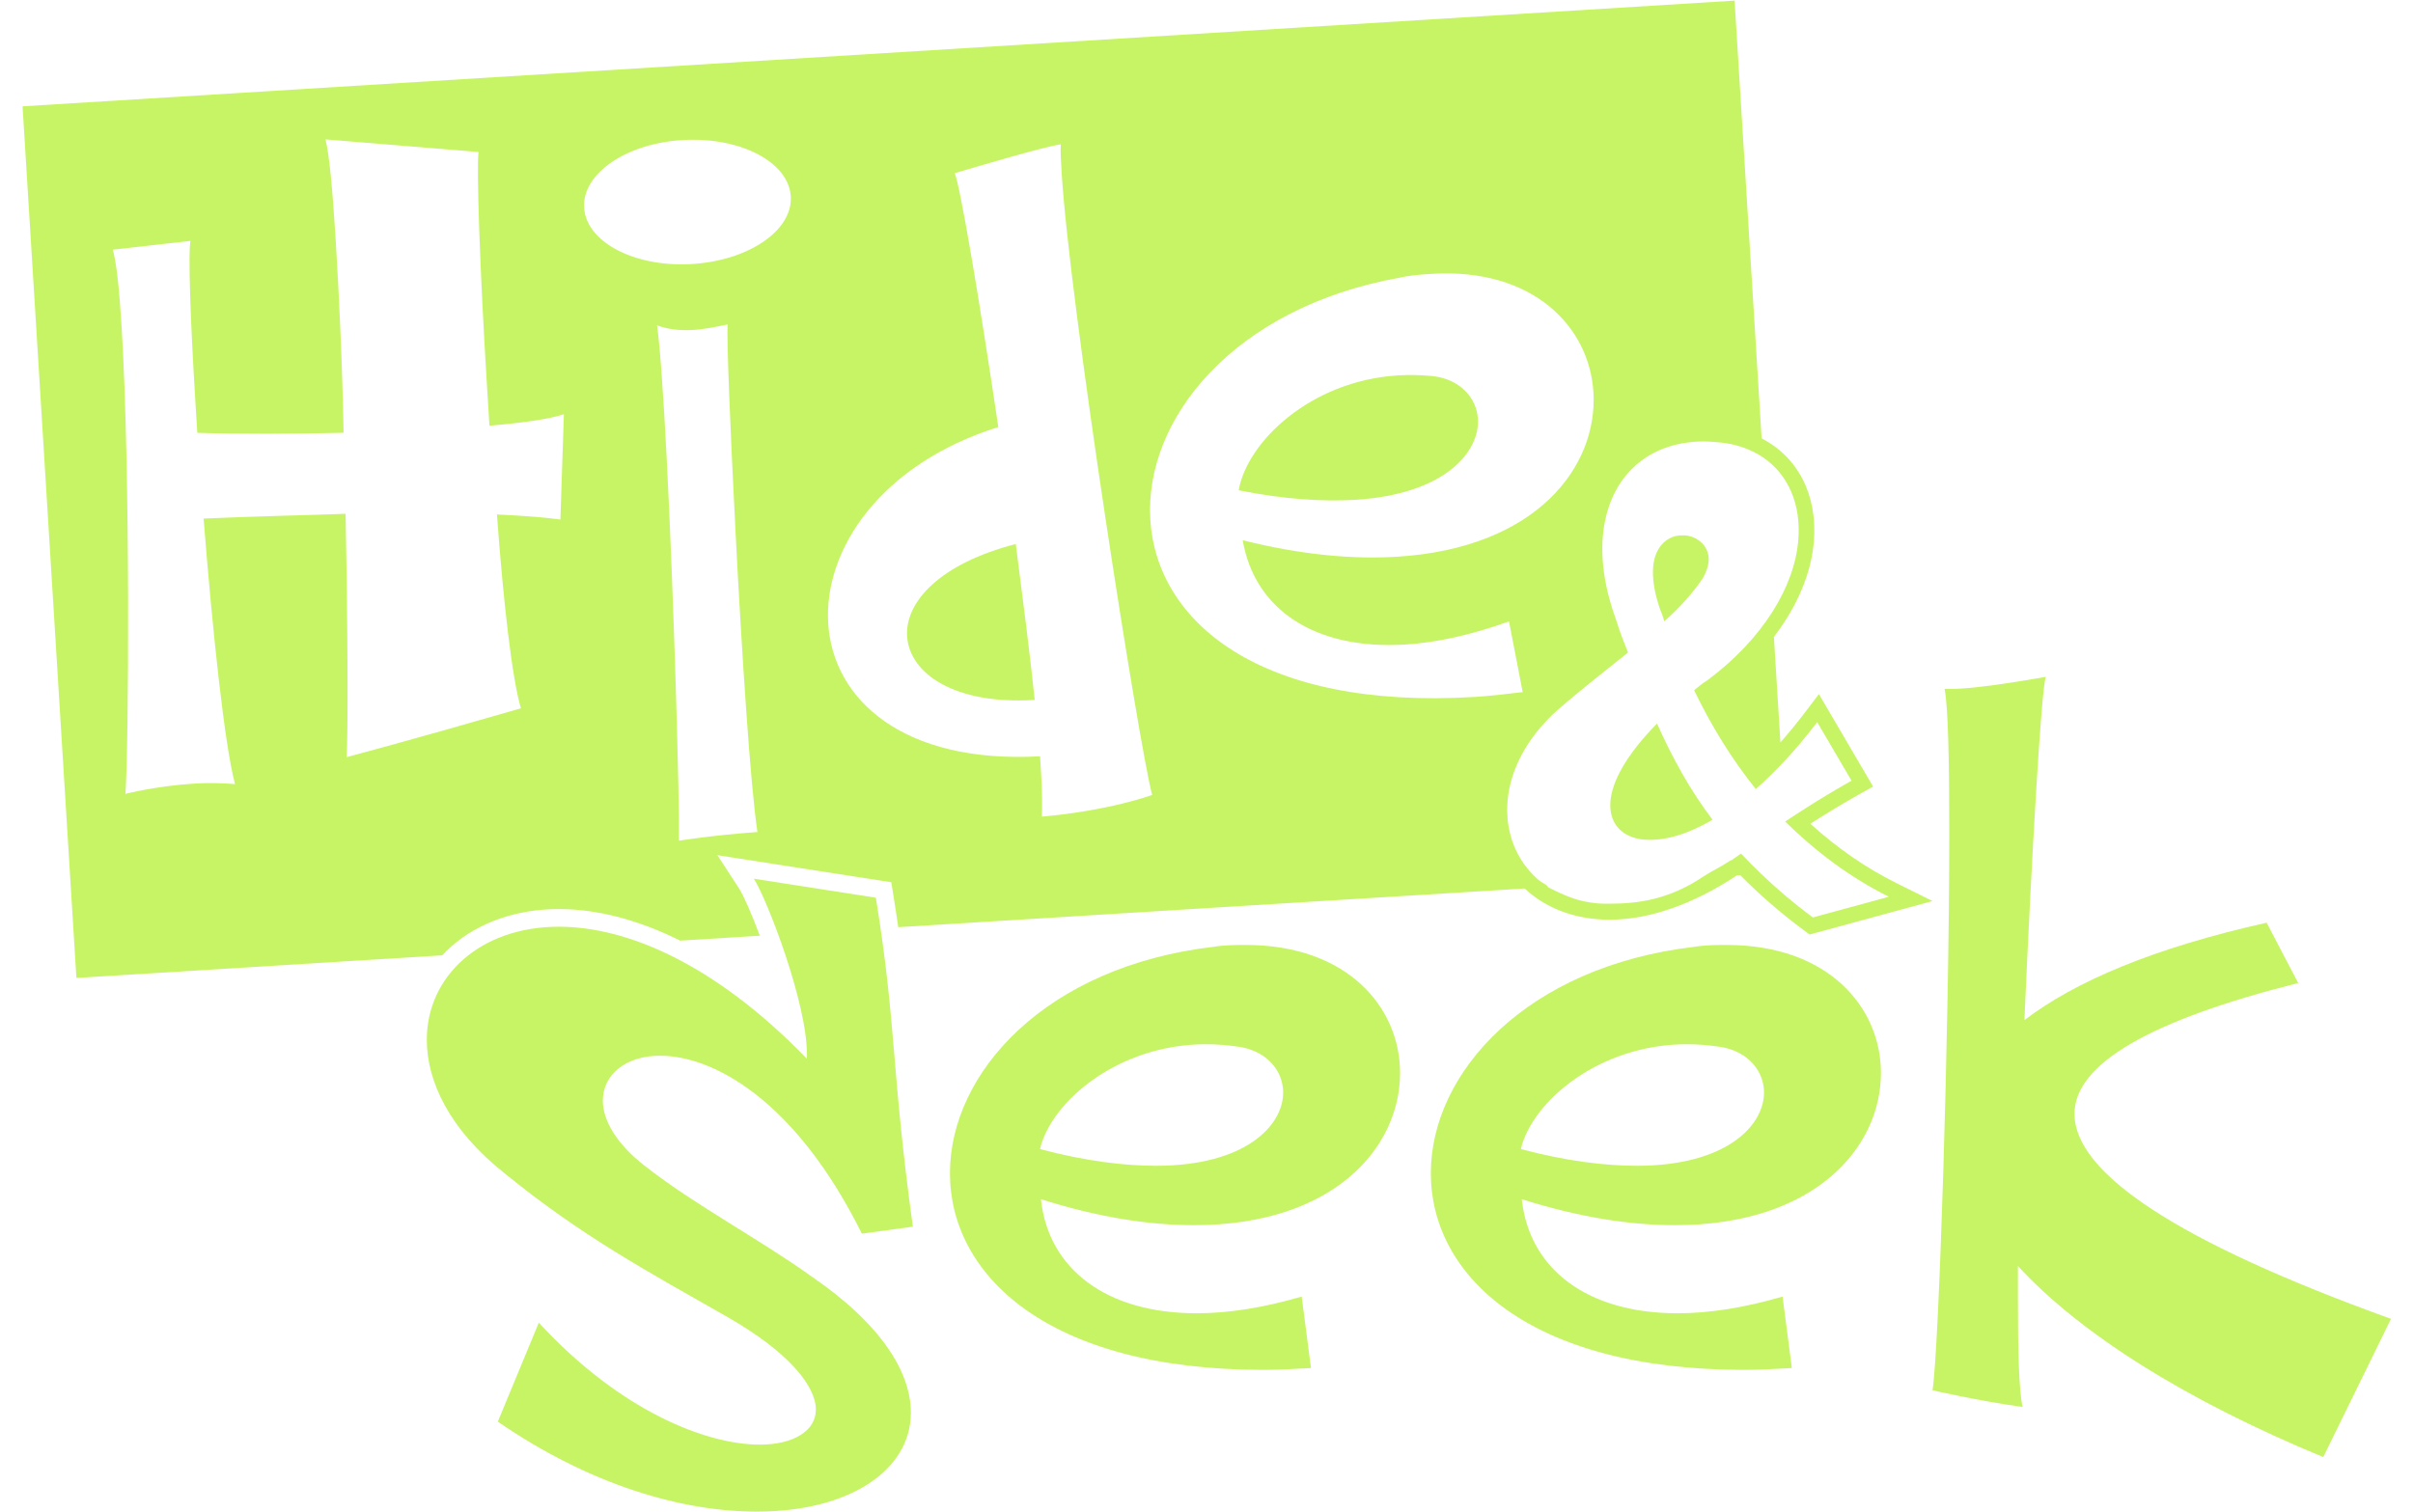
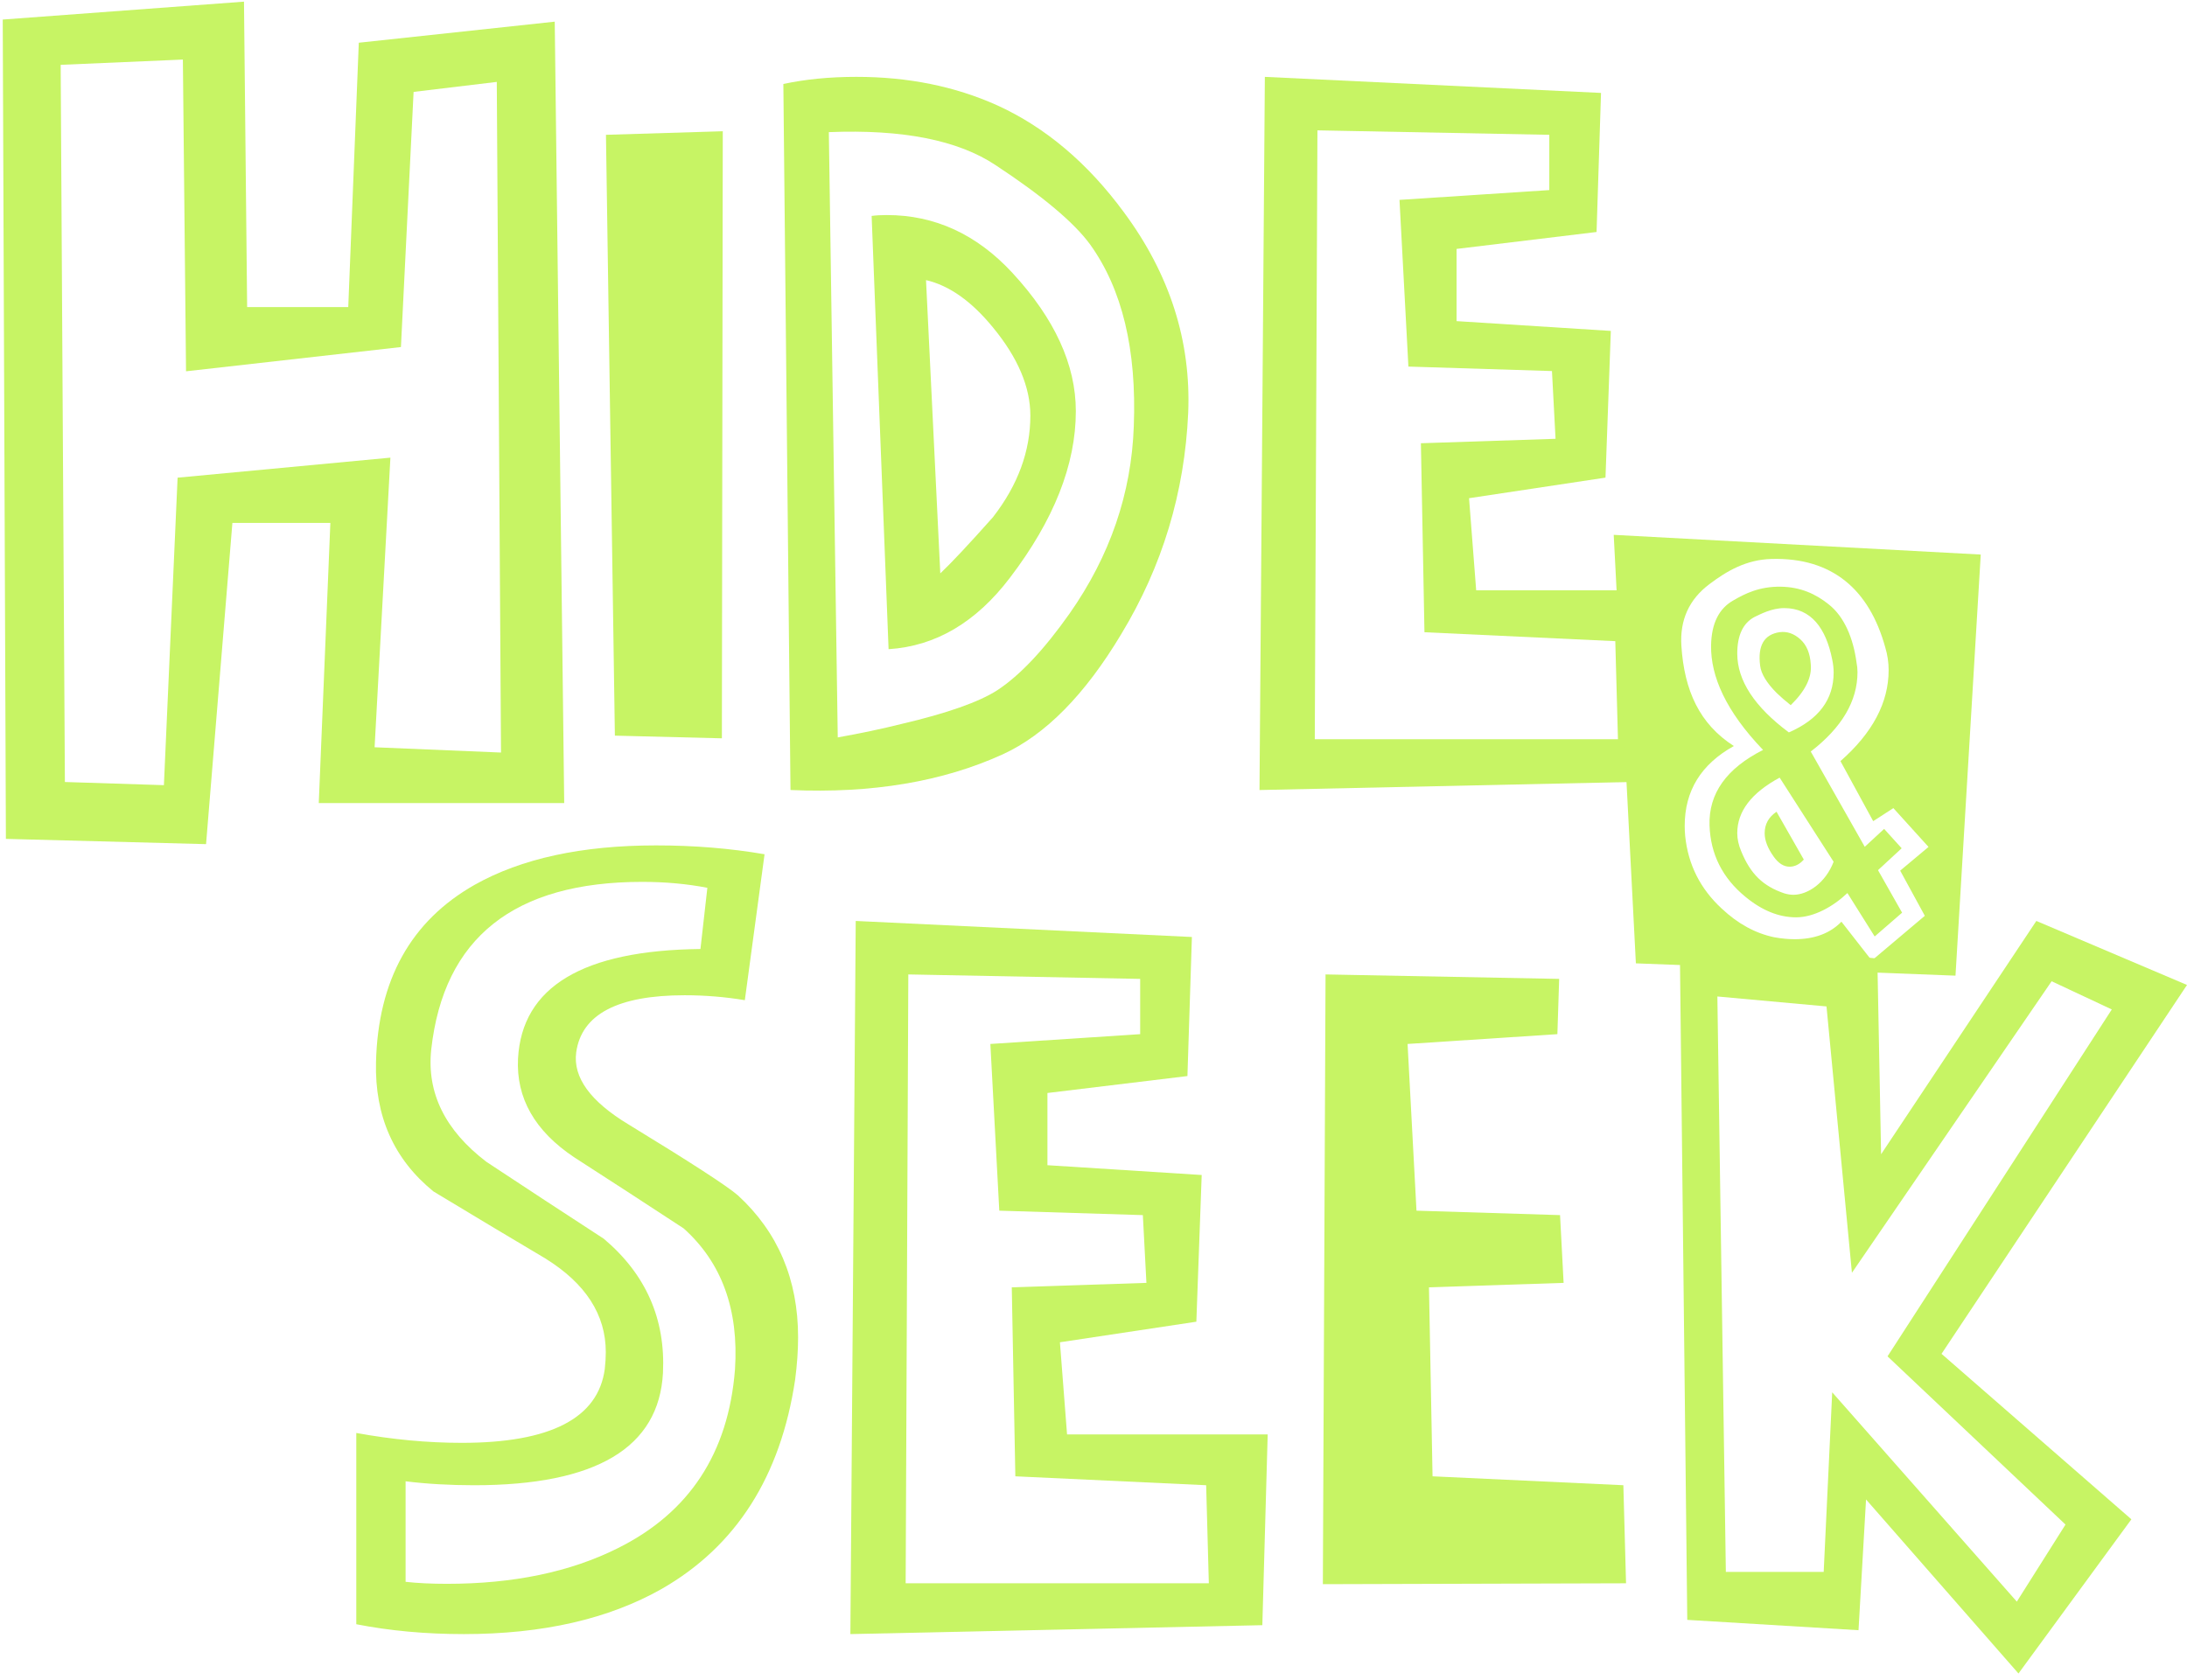
- <svg xmlns="http://www.w3.org/2000/svg" version="1.1" x="0px" y="0px" width="410px" height="256.924px" viewBox="0 0 410 256.924" enable-background="new 0 0 410 256.924" xml:space="preserve">
+ <svg xmlns="http://www.w3.org/2000/svg" version="1.1" x="0px" y="0px" width="472.899px" height="363.225px" viewBox="0 0 472.899 363.225" enable-background="new 0 0 472.899 363.225" xml:space="preserve">
  <g id="Layer_3">
</g>
  <g id="Layer_1">
+ </g>
+   <g id="Layer_2">
+ </g>
+   <g id="Layer_4">
+     <text transform="matrix(1 0 0 1 104.7549 172.7246)" display="none" fill="#C7F464" font-family="'OArbust'" font-size="82.959">HiDE</text>
+     <text transform="matrix(1 0 0 1 133.3369 251.2764)" display="none" fill="#C7F464" font-family="'OArbust'" font-size="82.959">SEeK</text>
+     <text transform="matrix(1 0 0 -1 268.7861 126.6133)" display="none" fill="#C7F464" font-family="'OArbust'" font-size="60.865">8</text>
    <g>
-       <path fill="#C7F464" d="M394.751,247.653c-23.653-9.778-41.474-21.132-51.881-32.479c0,1.892,0,3.783,0,5.519    c0,8.826,0.158,15.449,0.789,18.445c-7.886-1.104-15.296-2.84-15.296-2.84c1.104-7.096,2.839-61.177,2.839-94.45    c0-12.142-0.157-21.444-0.789-24.758h0.474c3.626,0.158,12.299-1.262,16.715-2.05c-0.789,2.525-2.365,29.803-3.628,58.347    c8.673-6.623,22.078-12.301,41.159-16.559l5.36,10.251c-25.073,6.308-38.005,13.718-38.005,22.234    c0,10.093,17.506,21.761,53.775,34.847L394.751,247.653z" />
-       <path fill="#C7F464" d="M202.883,208.235c-7.41,0-16.083-1.261-26.018-4.415c1.262,11.825,11.038,19.393,26.491,19.393    c5.36,0,11.354-0.946,17.818-2.837l1.579,12.139c-2.839,0.159-5.52,0.315-8.043,0.315c-36.9,0-53.301-16.238-53.301-33.424    c0-17.189,16.4-35.165,44.785-38.479c1.894-0.315,3.784-0.315,5.521-0.315c17.188,0,26.176,10.565,26.176,21.762    C237.892,194.991,226.694,208.235,202.883,208.235z M210.769,177.957c-2.052-0.313-3.942-0.472-5.834-0.472    c-14.981,0-26.335,9.778-28.228,17.819c7.729,2.051,14.351,2.839,19.713,2.839c15.137,0,21.604-6.781,21.604-12.457    C218.023,182.06,215.342,178.748,210.769,177.957z" />
-       <path fill="#C7F464" d="M284.589,208.235c-7.409,0-16.083-1.261-26.018-4.415c1.261,11.825,11.037,19.393,26.491,19.393    c5.361,0,11.354-0.946,17.82-2.837l1.576,12.139c-2.836,0.159-5.52,0.315-8.042,0.315c-36.899,0-53.3-16.238-53.3-33.424    c0-17.189,16.4-35.165,44.783-38.479c1.895-0.315,3.786-0.315,5.522-0.315c17.186,0,26.175,10.565,26.175,21.762    C319.598,194.991,308.402,208.235,284.589,208.235z M292.476,177.957c-2.052-0.313-3.943-0.472-5.835-0.472    c-14.981,0-26.335,9.778-28.228,17.819c7.728,2.051,14.351,2.839,19.712,2.839c15.139,0,21.604-6.781,21.604-12.457    C299.729,182.06,297.047,178.748,292.476,177.957z" />
      <g>
-         <path fill="#C7F464" d="M146.443,209.683c-11.216-22.601-25.151-30.249-34.329-30.249c-5.777,0-9.685,3.229-9.685,7.648     c0,3.228,2.208,7.307,7.306,11.215c8.498,6.628,19.204,12.235,28.209,18.693c11.896,8.156,16.825,16.312,16.825,23.107     c0,9.857-10.537,16.826-26.172,16.826c-12.574,0-28.207-4.418-44.012-15.294l6.967-16.823     c13.764,14.953,28.379,20.73,37.557,20.73c5.776,0,9.517-2.378,9.517-5.946c0-3.91-4.419-9.687-15.125-15.804     c-13.425-7.646-24.812-13.766-37.896-24.47c-9.178-7.308-13.085-15.466-13.085-22.602c0-10.708,9.007-19.204,22.431-19.204     c11.558,0,26.51,6.288,42.146,22.432v-0.51c0.17-8.666-6.797-26.68-9.008-30.079l20.731,3.229     c3.569,22.092,2.549,28.719,6.288,55.908L146.443,209.683z" />
+         <g>
+           <path fill="#C7F464" d="M381.576,180.226c0,1.55,0.654,3.246,1.967,5.083c1.024,1.435,2.166,2.153,3.421,2.153      c1.138,0,2.164-0.514,3.077-1.542l-5.899-10.346C382.432,176.723,381.576,178.271,381.576,180.226z" />
+           <path fill="#C7F464" d="M401.649,145.38c0-0.7-0.073-1.401-0.212-2.104c-0.701-5.196-2.613-9.865-5.982-12.53      c-2.878-2.322-6.174-3.779-10.386-3.845c-4.7-0.073-7.819,1.559-10.137,2.89c-3.229,1.755-4.876,5.051-4.945,9.895      c-0.071,6.593,3.173,14.102,11.243,22.522c-7.929,3.999-11.786,9.435-11.577,16.313c0.211,6.242,2.806,11.399,7.78,15.469      c3.576,2.948,7.223,4.422,10.938,4.422c3.925,0,8.081-2.386,11.097-5.251l5.896,9.392l5.93-5.144l-19.751-34.857      C398.279,157.356,401.649,151.632,401.649,145.38z M375.652,141.367c0-3.931,1.227-6.56,3.683-7.894      c1.334-0.63,3.737-1.943,6.474-1.943c5.82,0,9.032,4.363,10.367,11.101c0.21,0.981,0.316,1.926,0.316,2.841      c0,5.822-3.23,10.14-9.685,12.944C379.371,152.875,375.652,147.189,375.652,141.367z M396.484,186.391      c-1.747,4.604-5.605,7.147-8.685,7.147c-0.628,0-1.293-0.106-1.991-0.315c-4.545-1.545-7.289-4.146-9.317-9.129      c-0.561-1.333-0.839-2.631-0.839-3.894c0-4.702,3.053-8.702,9.164-12.001L396.484,186.391z" />
+           <path fill="#C7F464" d="M387.209,152.523c3.171-3.088,4.615-6.035,4.335-8.842c-0.144-2.387-0.903-4.193-2.275-5.418      c-1.373-1.23-2.855-1.74-4.443-1.528c-3.379,0.489-4.788,2.913-4.226,7.265c0.217,1.752,1.409,3.717,3.577,5.892      C385.041,150.733,386.053,151.607,387.209,152.523z" />
+         </g>
      </g>
      <g>
-         <path fill="#C7F464" d="M154.129,108.14c0.389,6.295,7.988,11.67,21.682,10.825c-0.79-7.693-1.994-16.939-3.216-26.501     C159.688,95.79,153.77,102.315,154.129,108.14z" />
-         <path fill="#C7F464" d="M230.32,84.948c15.111-0.935,21.144-8.099,20.795-13.765c-0.223-3.621-3.102-6.761-7.717-7.266     c-2.064-0.189-3.964-0.229-5.853-0.114c-14.953,0.924-25.681,11.382-27.073,19.527C218.309,84.901,224.97,85.279,230.32,84.948z" />
-         <path fill="#C7F464" d="M322.132,150.046c-5.103-2.543-9.884-5.841-14.531-10.034c2.097-1.346,5.143-3.239,8.296-5l2.367-1.318     l-1.368-2.338l-5.837-9.962l-2.005-3.419l-2.397,3.155c-1.378,1.814-2.755,3.489-4.141,5.056l-0.009-0.134l-0.246-3.983     l-0.854-13.814c3.944-5.162,6.327-10.727,6.788-16.168c0.671-7.952-2.716-14.416-8.871-17.571l-4.596-74.409L3.832,18.072     l9.149,148.138l62.162-3.838c0.494-0.529,1.017-1.041,1.57-1.529c4.638-4.087,11.115-6.336,18.237-6.336     c6.589,0,13.562,1.851,20.624,5.368l13.531-0.835c-1.426-3.819-2.792-6.897-3.537-8.045l-3.674-5.647l6.656,1.037l20.732,3.229     l2.157,0.336l0.349,2.154c0.314,1.944,0.589,3.757,0.839,5.483l106.435-6.574c3.158,2.969,7.44,4.803,12.269,5.212     c0.707,0.061,1.432,0.09,2.158,0.09c6.745,0,14.179-2.597,21.631-7.527l0.572-0.037c3.324,3.362,6.857,6.428,10.751,9.318     l1.034,0.768l1.243-0.338l12.926-3.52l6.72-1.83L322.132,150.046z M95.217,88.309c0,0-2.926-0.5-10.781-0.867     c1.092,14.916,2.577,27.934,4.079,32.949c-18.735,5.414-29.623,8.301-29.623,8.301c0.267-3.934,0.204-21.466-0.173-41.364     c-6.796,0.25-14.787,0.401-24.126,0.808c1.532,19.316,3.575,38.6,5.342,45.131c-2.397-0.193-4.611-0.225-6.816-0.09     c-6.615,0.408-11.81,1.752-11.81,1.752c0.566-7.357,0.867-54.88-0.652-79.472c-0.377-6.107-0.832-10.675-1.486-13.019     l13.189-1.495c-0.394,1.896-0.033,13.281,0.849,27.528l0.312,5.091c7.166,0.236,16.019,0.2,24.859-0.006     c-0.215-11.734-0.778-23.616-1.343-32.775c-0.515-8.312-1.071-14.576-1.737-17.089l26.013,2.139     c-0.362,2.405,0.195,19.737,1.401,39.243c0.146,2.374,0.303,4.918,0.45,7.294c5.756-0.525,10.315-1.148,12.648-1.973     L95.217,88.309z M115.355,142.89c0.124-6.796-0.85-41.169-2.088-65.263c-0.526-10.236-1.121-18.733-1.622-22.338     c1.773,0.697,3.837,0.907,6.041,0.795c1.891-0.098,3.921-0.52,5.953-0.938c-0.195,2.378,0.449,17.978,1.347,35.459     c1.043,20.314,2.532,43.133,3.715,50.809C120.992,141.97,115.355,142.89,115.355,142.89z M117.271,44.893     c-9.606,0.494-17.724-3.825-18.024-9.652c-0.298-5.827,7.333-10.956,16.941-11.448c9.763-0.504,17.879,3.817,18.18,9.643     C134.665,39.264,127.033,44.393,117.271,44.893z M177.035,138.796c0.051-1.74,0.062-4.111-0.142-7.416     c-0.048-0.788-0.115-1.889-0.175-2.833c-23.305,1.281-35.197-9.676-35.995-22.583c-0.776-12.59,8.913-27.093,28.903-33.384     c-3.248-21.917-6.48-40.993-7.403-43.147c4.811-1.403,14.738-4.385,18.023-4.905c-0.09,1.112,0.019,2.843,0.145,4.889     c1.391,22.508,13.12,97.306,15.376,105.698C195.768,135.114,188.663,137.763,177.035,138.796z M195.456,88.365     c-1.06-17.154,14.2-36.107,42.329-41.163c1.868-0.433,3.757-0.549,5.488-0.656c17.156-1.06,26.779,8.933,27.469,20.106     c0.778,12.592-9.581,26.503-33.346,27.971c-7.398,0.456-16.133-0.268-26.242-2.803c1.987,11.727,12.213,18.679,27.635,17.725     c5.353-0.328,11.275-1.644,17.613-3.931l2.321,12.023c-2.821,0.331-5.489,0.654-8.008,0.81     C213.886,120.722,196.517,105.521,195.456,88.365z M308.025,155.938c-3.294-2.443-6.177-4.912-8.783-7.413     c-0.566-0.546-1.12-1.09-1.663-1.637c-0.041-0.043-0.083-0.083-0.125-0.125c-0.554-0.562-1.098-1.124-1.626-1.689     c-0.551,0.399-1.1,0.783-1.644,1.15c-0.019,0.016-0.038-0.044-0.059-0.03c-1.616,1.091-3.198,1.807-4.744,2.807h0.009     c-5.944,4-11.314,4.592-15.9,4.592c-0.661,0-1.322,0.01-1.951-0.043c-3.328-0.283-5.539-1.242-8.539-2.769v-0.007     c0-0.353-1.031-0.741-1.513-1.149c-0.104-0.089-0.202-0.179-0.303-0.27c-0.213-0.189-0.419-0.382-0.618-0.584     c-0.07-0.069-0.132-0.143-0.2-0.215c-0.349-0.361-0.675-0.738-0.98-1.128c-0.11-0.142-0.222-0.281-0.328-0.427     c-0.141-0.196-0.282-0.394-0.415-0.596c-0.152-0.23-0.294-0.469-0.432-0.705c-0.145-0.246-0.278-0.497-0.407-0.751     c-0.117-0.229-0.229-0.46-0.333-0.695c-0.078-0.174-0.154-0.35-0.228-0.527c-0.149-0.376-0.292-0.757-0.413-1.147     c-0.036-0.114-0.062-0.233-0.097-0.349c-0.096-0.334-0.184-0.672-0.258-1.015c-0.031-0.144-0.061-0.29-0.088-0.437     c-0.086-0.443-0.156-0.89-0.206-1.344c-0.005-0.05-0.005-0.1-0.011-0.147c-0.039-0.431-0.062-0.865-0.07-1.304     c-0.003-0.127-0.003-0.256-0.003-0.383c0.002-0.486,0.017-0.976,0.058-1.471c0.438-5.186,3.219-10.778,8.601-15.543     c4.321-3.762,8.347-6.82,11.865-9.681c-0.701-1.758-1.403-3.518-1.972-5.388c-1.976-5.388-2.658-10.182-2.304-14.401     c0.057-0.65,0.139-1.282,0.241-1.897c0.035-0.21,0.087-0.405,0.128-0.611c0.08-0.398,0.158-0.798,0.257-1.182     c0.062-0.237,0.139-0.46,0.208-0.688c0.102-0.338,0.199-0.675,0.316-0.999c0.084-0.233,0.182-0.46,0.277-0.688     c0.121-0.299,0.242-0.6,0.378-0.887c0.106-0.226,0.224-0.442,0.34-0.661c0.142-0.272,0.287-0.541,0.442-0.802     c0.128-0.211,0.266-0.416,0.398-0.62c0.165-0.246,0.33-0.491,0.507-0.725c0.146-0.196,0.299-0.386,0.454-0.573     c0.185-0.224,0.373-0.442,0.568-0.653c0.164-0.178,0.334-0.35,0.506-0.52c0.205-0.2,0.413-0.395,0.629-0.584     c0.18-0.157,0.365-0.312,0.553-0.461c0.223-0.18,0.457-0.35,0.689-0.514c0.194-0.139,0.391-0.273,0.594-0.403     c0.244-0.156,0.497-0.302,0.753-0.444c0.208-0.116,0.414-0.233,0.626-0.341c0.269-0.135,0.544-0.254,0.822-0.374     c0.215-0.092,0.428-0.19,0.65-0.274c0.293-0.111,0.597-0.207,0.898-0.302c0.218-0.071,0.436-0.147,0.662-0.209     c0.324-0.09,0.66-0.159,0.998-0.232c0.214-0.045,0.422-0.1,0.64-0.139c0.389-0.066,0.792-0.113,1.191-0.159     c0.177-0.018,0.346-0.049,0.524-0.063c0.586-0.051,1.182-0.076,1.789-0.076c0.63,0,1.269,0.026,1.919,0.081     c0.844,0.072,1.809,0.154,2.765,0.355c0.516,0.106,1.016,0.233,1.497,0.381c0.067,0.019,0.129,0.046,0.195,0.069     c0.421,0.133,0.831,0.274,1.225,0.438c0.026,0.01,0.051,0.023,0.076,0.034c0.883,0.37,1.703,0.81,2.457,1.315     c4.385,2.943,6.543,8.094,6.032,14.153c-0.323,3.83-1.77,8.011-4.419,12.176c-0.627,0.986-1.32,1.971-2.084,2.948     c-0.007,0.011-0.015,0.019-0.021,0.027c-0.376,0.481-0.768,0.961-1.179,1.44c-0.033,0.039-0.072,0.08-0.107,0.121     c-0.386,0.446-0.783,0.893-1.198,1.333c-0.08,0.086-0.166,0.17-0.249,0.255c-0.38,0.399-0.762,0.796-1.167,1.19     c-0.148,0.144-0.311,0.287-0.463,0.433c-0.35,0.332-0.698,0.665-1.063,0.993c-0.269,0.239-0.553,0.473-0.829,0.71     c-0.272,0.232-0.536,0.47-0.817,0.698c-0.57,0.468-1.158,0.932-1.766,1.39c-0.895,0.529-1.678,1.192-2.332,1.746     c2.995,6.201,6.414,11.712,10.476,16.791c0.387-0.337,0.772-0.686,1.159-1.044c0.245-0.225,0.489-0.459,0.734-0.692     c0.125-0.121,0.25-0.237,0.376-0.357c0.316-0.306,0.634-0.622,0.953-0.941c0.042-0.042,0.083-0.085,0.127-0.128     c0.35-0.354,0.699-0.715,1.052-1.084c0.002-0.005,0.005-0.007,0.008-0.01l0,0c1.985-2.093,3.992-4.445,6.025-7.124l5.84,9.962     c-5.779,3.223-11.105,6.825-11.261,6.932l0,0c-0.003,0.001-0.017,0.011-0.017,0.011c5.16,5.049,10.862,9.416,17.621,12.78     L308.025,155.938z" />
-         <path fill="#C7F464" d="M282.777,105.6c2.625-2.326,4.77-4.697,6.569-7.337c0.575-1.044,0.898-1.988,0.97-2.83     c0.214-2.532-1.825-4.259-3.994-4.44C286.188,90.98,286.051,91,285.914,91c-0.005,0-0.011,0-0.016,0     c-0.262,0-0.525,0.004-0.785,0.045c-0.03,0.006-0.062-0.002-0.093,0.003c-0.253,0.047-0.502,0.11-0.75,0.2     c-0.035,0.014-0.07,0.024-0.107,0.037c-0.24,0.095-0.475,0.211-0.7,0.35c-0.038,0.021-0.075,0.041-0.11,0.064     c-0.225,0.145-0.438,0.308-0.641,0.494c-0.033,0.031-0.065,0.062-0.099,0.093c-0.199,0.196-0.389,0.411-0.562,0.651     c-0.026,0.035-0.051,0.074-0.075,0.111c-0.173,0.252-0.33,0.521-0.467,0.822c-0.018,0.036-0.032,0.074-0.048,0.114     c-0.137,0.312-0.257,0.648-0.35,1.015c-0.005,0.028-0.011,0.057-0.018,0.086c-0.092,0.388-0.164,0.801-0.202,1.247     c-0.152,1.81,0.136,4.142,1.104,7.015C282.298,104.102,282.598,104.856,282.777,105.6z" />
-         <path fill="#C7F464" d="M281.55,122.98c-5.18,5.268-7.628,9.797-7.914,13.172c-0.325,3.857,2.021,6.242,5.761,6.559     c0.322,0.029,0.655,0.043,0.994,0.043c0.041,0,0.082-0.006,0.123-0.006c0.144-0.002,0.292-0.014,0.44-0.02     c0.256-0.011,0.515-0.024,0.78-0.05c0.166-0.02,0.338-0.042,0.507-0.065c0.257-0.034,0.516-0.073,0.78-0.121     c0.183-0.034,0.366-0.072,0.55-0.113c0.265-0.059,0.532-0.122,0.803-0.193c0.193-0.051,0.384-0.104,0.58-0.161     c0.274-0.083,0.558-0.176,0.841-0.273c0.195-0.067,0.393-0.132,0.593-0.207c0.295-0.11,0.596-0.235,0.899-0.362     c0.194-0.083,0.388-0.159,0.584-0.247c0.334-0.149,0.676-0.318,1.019-0.488c0.17-0.085,0.339-0.162,0.511-0.251     c0.52-0.271,1.043-0.559,1.575-0.876C287.152,134.261,284.204,128.912,281.55,122.98z" />
+         <path fill="#C7F464" d="M122,173.703H68.927l2.507-60.594H50.25l-5.694,69.474l-43.281-1.138L0.592,4.229l52.166-3.872     l0.68,66.058h21.867l2.278-57.174l42.369-4.557L122,173.703z M108.334,162.771l-0.913-145.056l-17.989,2.162l-2.738,55.188     l-46.467,5.244l-0.684-67.426l-26.424,1.139l0.911,155.121l21.411,0.684l2.961-66.509l46.016-4.331L81,161.629L108.334,162.771z" />
+         <path fill="#C7F464" d="M156.094,159.694l-23.137-0.578l-1.928-129.957l25.259-0.771L156.094,159.694z" />
+         <path fill="#C7F464" d="M256.924,89.316c-0.771,17.227-5.592,33.165-14.462,47.818c-7.841,13.109-16.389,21.788-25.644,26.028     c-12.984,5.916-28.279,8.486-45.889,7.714l-1.542-152.709c4.752-1.027,10.024-1.543,15.81-1.543     c11.184,0,21.336,2.061,30.466,6.172c10.41,4.756,19.536,12.469,27.378,23.137C252.938,59.304,257.566,73.765,256.924,89.316z      M245.162,92.207c0.641-16.582-2.506-29.69-9.447-39.332c-3.47-4.754-10.286-10.476-20.439-17.159     c-8.098-5.399-20.117-7.778-36.055-7.135l1.928,130.92c5.014-0.897,9.574-1.86,13.69-2.892     c9.896-2.314,16.837-4.755,20.824-7.326c4.883-3.214,10.088-8.741,15.617-16.583C240.021,120.233,244.648,106.736,245.162,92.207     z M232.629,88.931c0,11.569-4.757,23.592-14.268,36.058c-7.328,9.642-16.07,14.782-26.222,15.425l-3.664-93.709     c0.898-0.126,1.991-0.192,3.278-0.192c10.411,0,19.473,4.179,27.187,12.534C228.065,68.942,232.629,78.905,232.629,88.931z      M222.796,89.895c0-6.171-2.697-12.533-8.099-19.088c-4.626-5.654-9.448-9.062-14.462-10.22l3.086,63.436     c2.441-2.313,6.234-6.361,11.376-12.145C220.099,104.935,222.796,97.608,222.796,89.895z" />
+         <path fill="#C7F464" d="M362.581,127.687l-1.155,41.261l-89.082,1.93l1.158-154.252l72.689,3.473l-0.964,30.079l-30.27,3.662     v15.617l33.356,2.119l-1.156,31.731l-29.502,4.451l1.543,19.929H362.581z M349.855,159.887l-0.578-21.207l-41.264-1.931     l-0.77-40.878l29.116-0.961l-0.774-14.653l-31.043-0.968l-1.927-36.056l32.392-2.119V29.159l-50.134-0.964l-0.575,131.691     H349.855z" />
+       </g>
+       <g>
+         <path fill="#C7F464" d="M171.932,298.43c-3.131,20.898-12.723,35.969-28.788,45.207c-11.515,6.54-25.802,9.809-42.862,9.809     c-8.244,0-15.991-0.71-23.241-2.132v-41.369c7.818,1.424,15.423,2.134,22.817,2.134c19.19,0,29.498-5.331,30.918-15.995     c0.141-1.276,0.215-2.485,0.215-3.623c0-8.104-4.356-14.854-13.064-20.258c-8.14-4.832-16.207-9.668-24.202-14.502     c-8.563-6.963-12.704-16.276-12.42-27.935c0.429-17.768,7.534-30.562,21.324-38.382c10.091-5.686,23.171-8.529,39.237-8.529     c8.245,0,16.062,0.641,23.455,1.918l-4.264,31.561c-4.266-0.71-8.604-1.067-13.008-1.067c-14.499,0-22.321,4.129-23.457,12.368     c-0.712,5.403,3.058,10.592,11.301,15.567c13.508,8.246,21.395,13.365,23.672,15.354c8.667,7.964,13.008,18.197,13.008,30.706     C172.572,292.106,172.359,295.162,171.932,298.43z M158.926,296.23c0.852-12.952-2.848-23.13-11.093-30.531     c-7.817-5.124-15.707-10.252-23.667-15.378c-8.527-5.69-12.58-12.81-12.154-21.354c0.853-15.517,14-23.416,39.447-23.702     l1.495-13.238c-4.409-0.852-9.101-1.283-14.074-1.283c-27.722,0-42.936,12.085-45.634,36.251     c-0.996,9.381,2.984,17.485,11.941,24.309c8.387,5.546,16.845,11.088,25.375,16.633c9.097,7.676,13.36,17.346,12.794,29     c-0.858,16.207-14.469,24.312-40.827,24.312c-5.301,0-10.243-0.285-14.827-0.853v21.745c2.56,0.285,5.544,0.431,8.955,0.431     c14.357,0,26.656-2.562,36.893-7.686C149.041,327.197,157.5,314.312,158.926,296.23z" />
+         <path fill="#C7F464" d="M274.115,310.255l-1.157,41.263l-89.079,1.928l1.157-154.249l72.689,3.47l-0.965,30.078l-30.271,3.663     v15.619l33.356,2.121l-1.155,31.73l-29.502,4.45l1.543,19.927H274.115z M261.389,342.457l-0.579-21.211l-41.26-1.927     l-0.772-40.879l29.114-0.962l-0.771-14.655l-31.042-0.962l-1.931-36.058l32.394-2.12v-11.954l-50.135-0.964l-0.574,131.691     H261.389z" />
+         <path fill="#C7F464" d="M286.045,342.65l0.58-131.885l50.517,0.964l-0.388,11.954l-32.391,2.12l1.927,36.058l31.042,0.962     l0.771,14.655l-29.113,0.962l0.772,40.879l41.26,1.927l0.58,21.211L286.045,342.65z" />
+         <path fill="#C7F464" d="M472.899,213.041l-53.079,79.786l41.054,35.791l-24.415,33.349l-32.962-37.642l-1.628,28.28     l-37.028-2.234l-1.63-147.311l42.726,4.275l0.816,42.32l33.57-50.46L472.899,213.041z M456.639,218.337l-13.012-6.097     l-43.182,63.058l-5.496-57.612l-23.599-2.153l1.832,124.459h21.158l1.841-38.844l39.92,45.278l10.527-16.671l-38.484-36.383     L456.639,218.337z" />
+       </g>
+       <g>
+         <polygon fill="#C7F464" points="407.408,179.287 402.709,183.629 405.5,188.747 411.201,183.477    " />
+         <path fill="#C7F464" d="M348.937,115.686l4.793,92.68l69.11,2.663l5.461-91.082L348.937,115.686z M416.208,198.084l-11.47,9.682     l-6.563-8.408c-2.455,2.522-5.825,3.788-10.104,3.788c-1.404,0-2.879-0.142-4.42-0.42c-4.07-0.846-7.859-2.912-11.367-6.211     c-4.63-4.279-7.26-9.508-7.893-15.681c-0.07-0.704-0.104-1.439-0.104-2.211c0-7.579,3.541-13.329,10.629-17.261     c-7.439-4.771-10.718-11.996-11.348-21.678c-0.351-5.616,1.683-10.072,6.101-13.366c3.72-2.809,7.93-5.278,13.403-5.42     c13.19-0.35,21.136,6.682,24.575,19.102c0.488,1.611,0.737,3.261,0.737,4.945c0,7.017-3.474,13.576-10.419,19.68l7.079,12.986     l4.362-2.818l7.602,8.393l-6.128,5.128L416.208,198.084z" />
      </g>
    </g>
  </g>
-   <g id="Layer_2">
+   <g id="Layer_5">
</g>
</svg>
